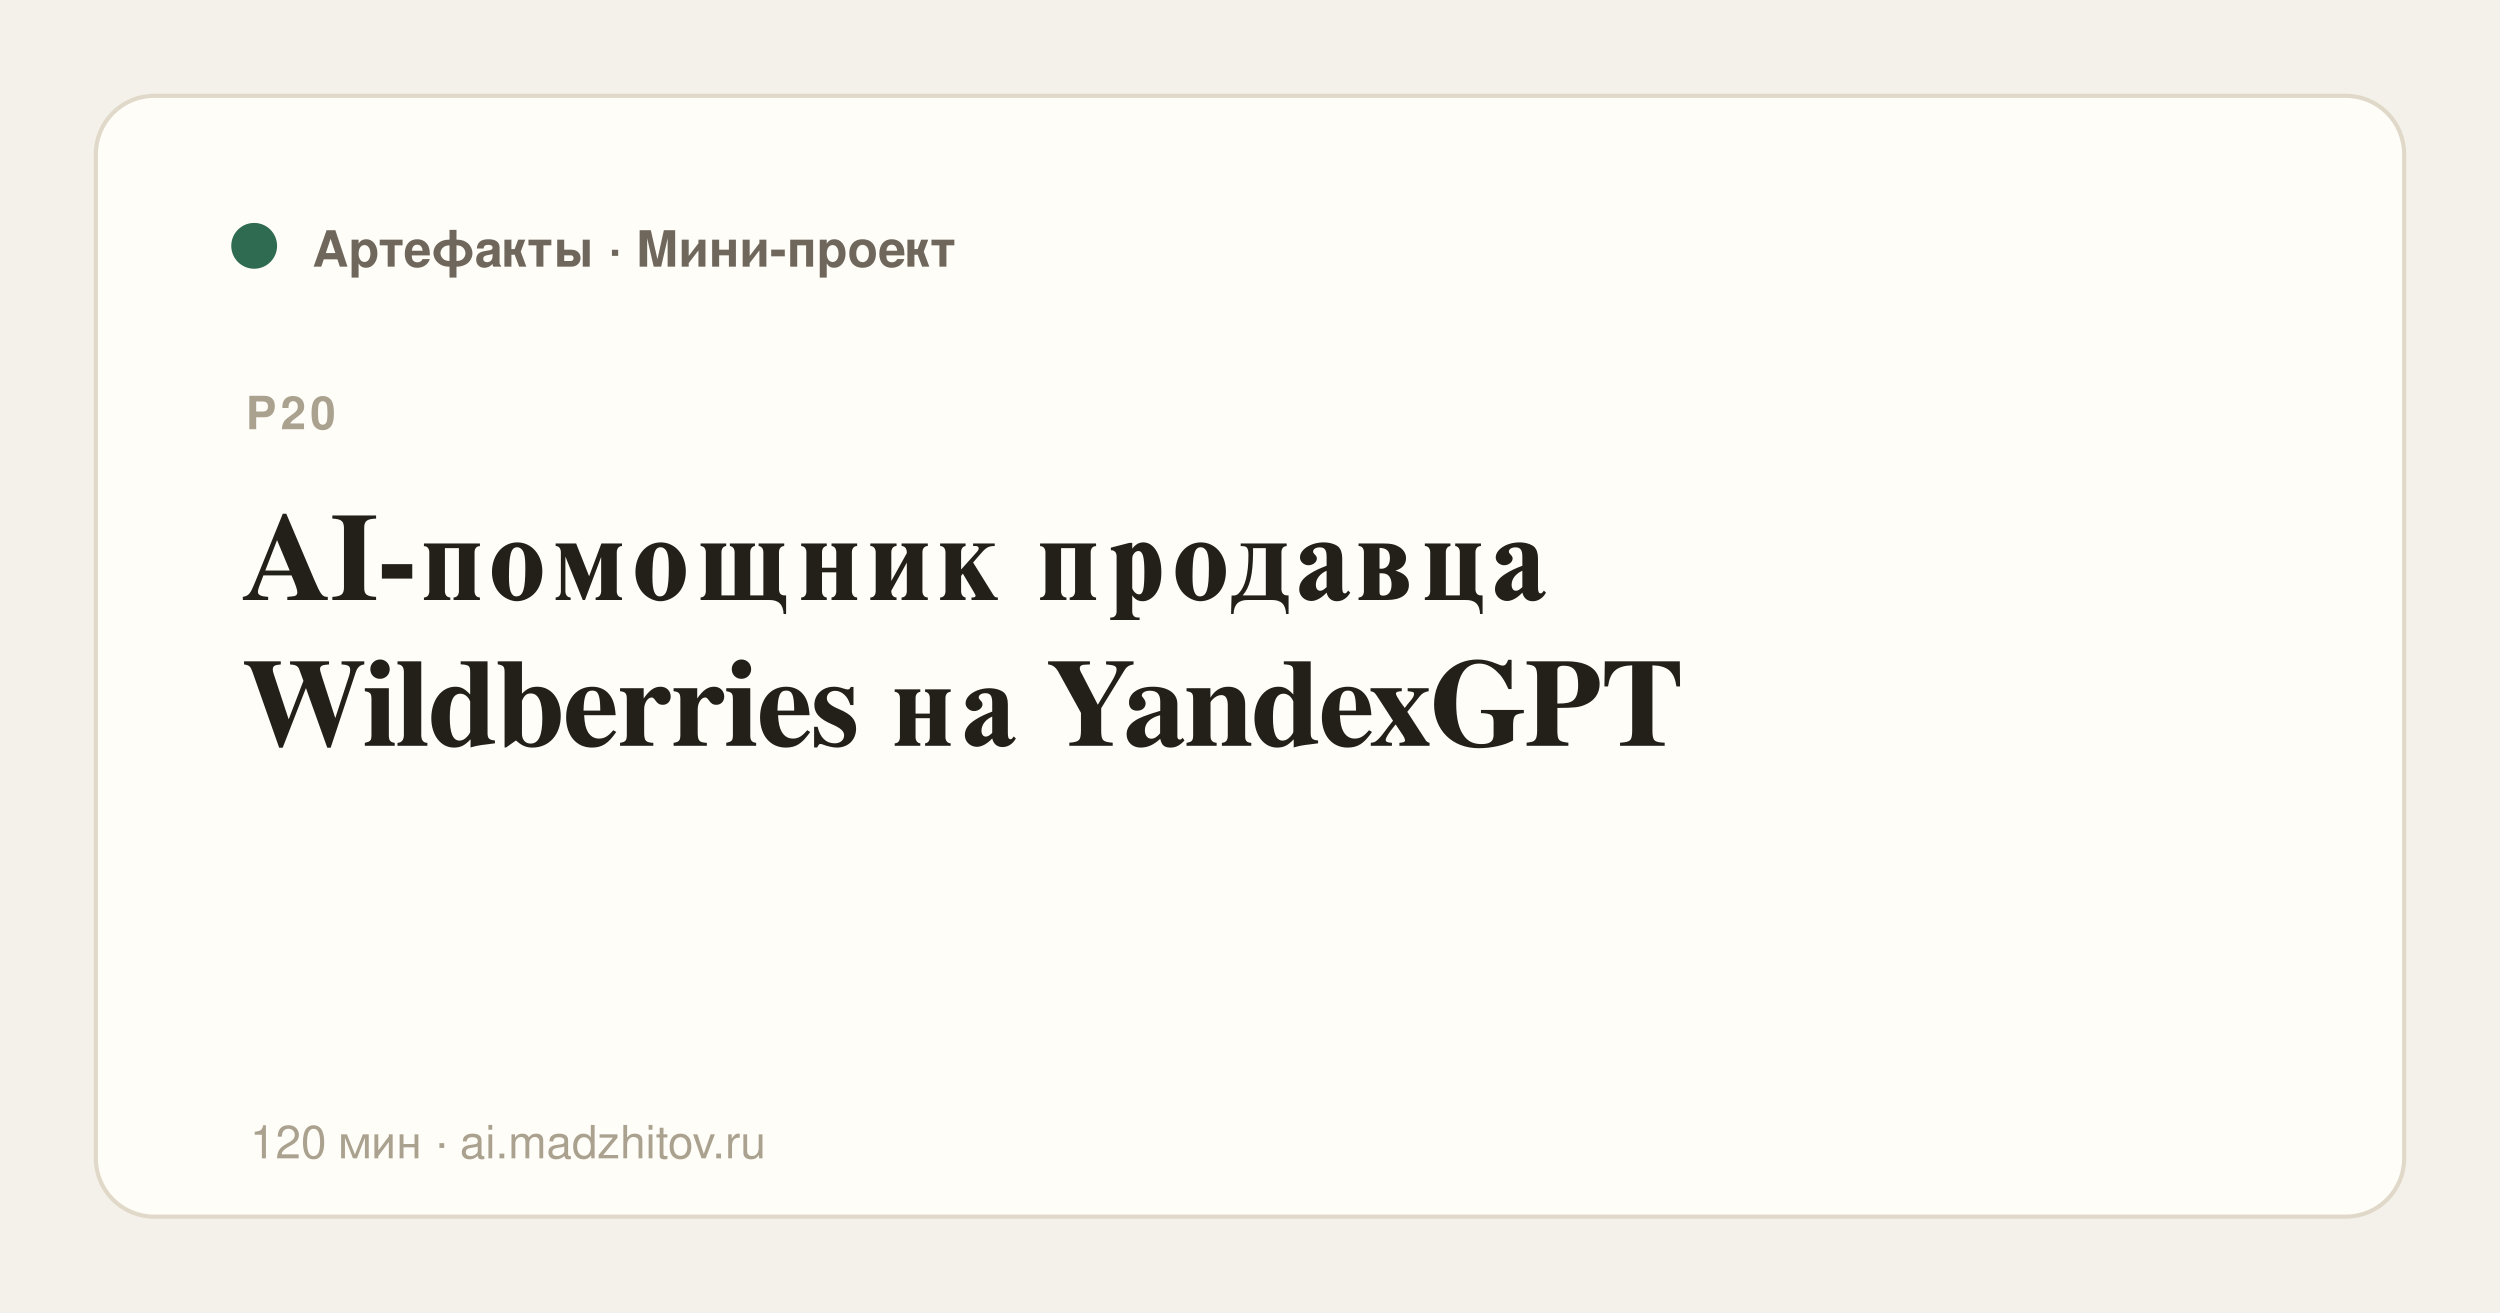
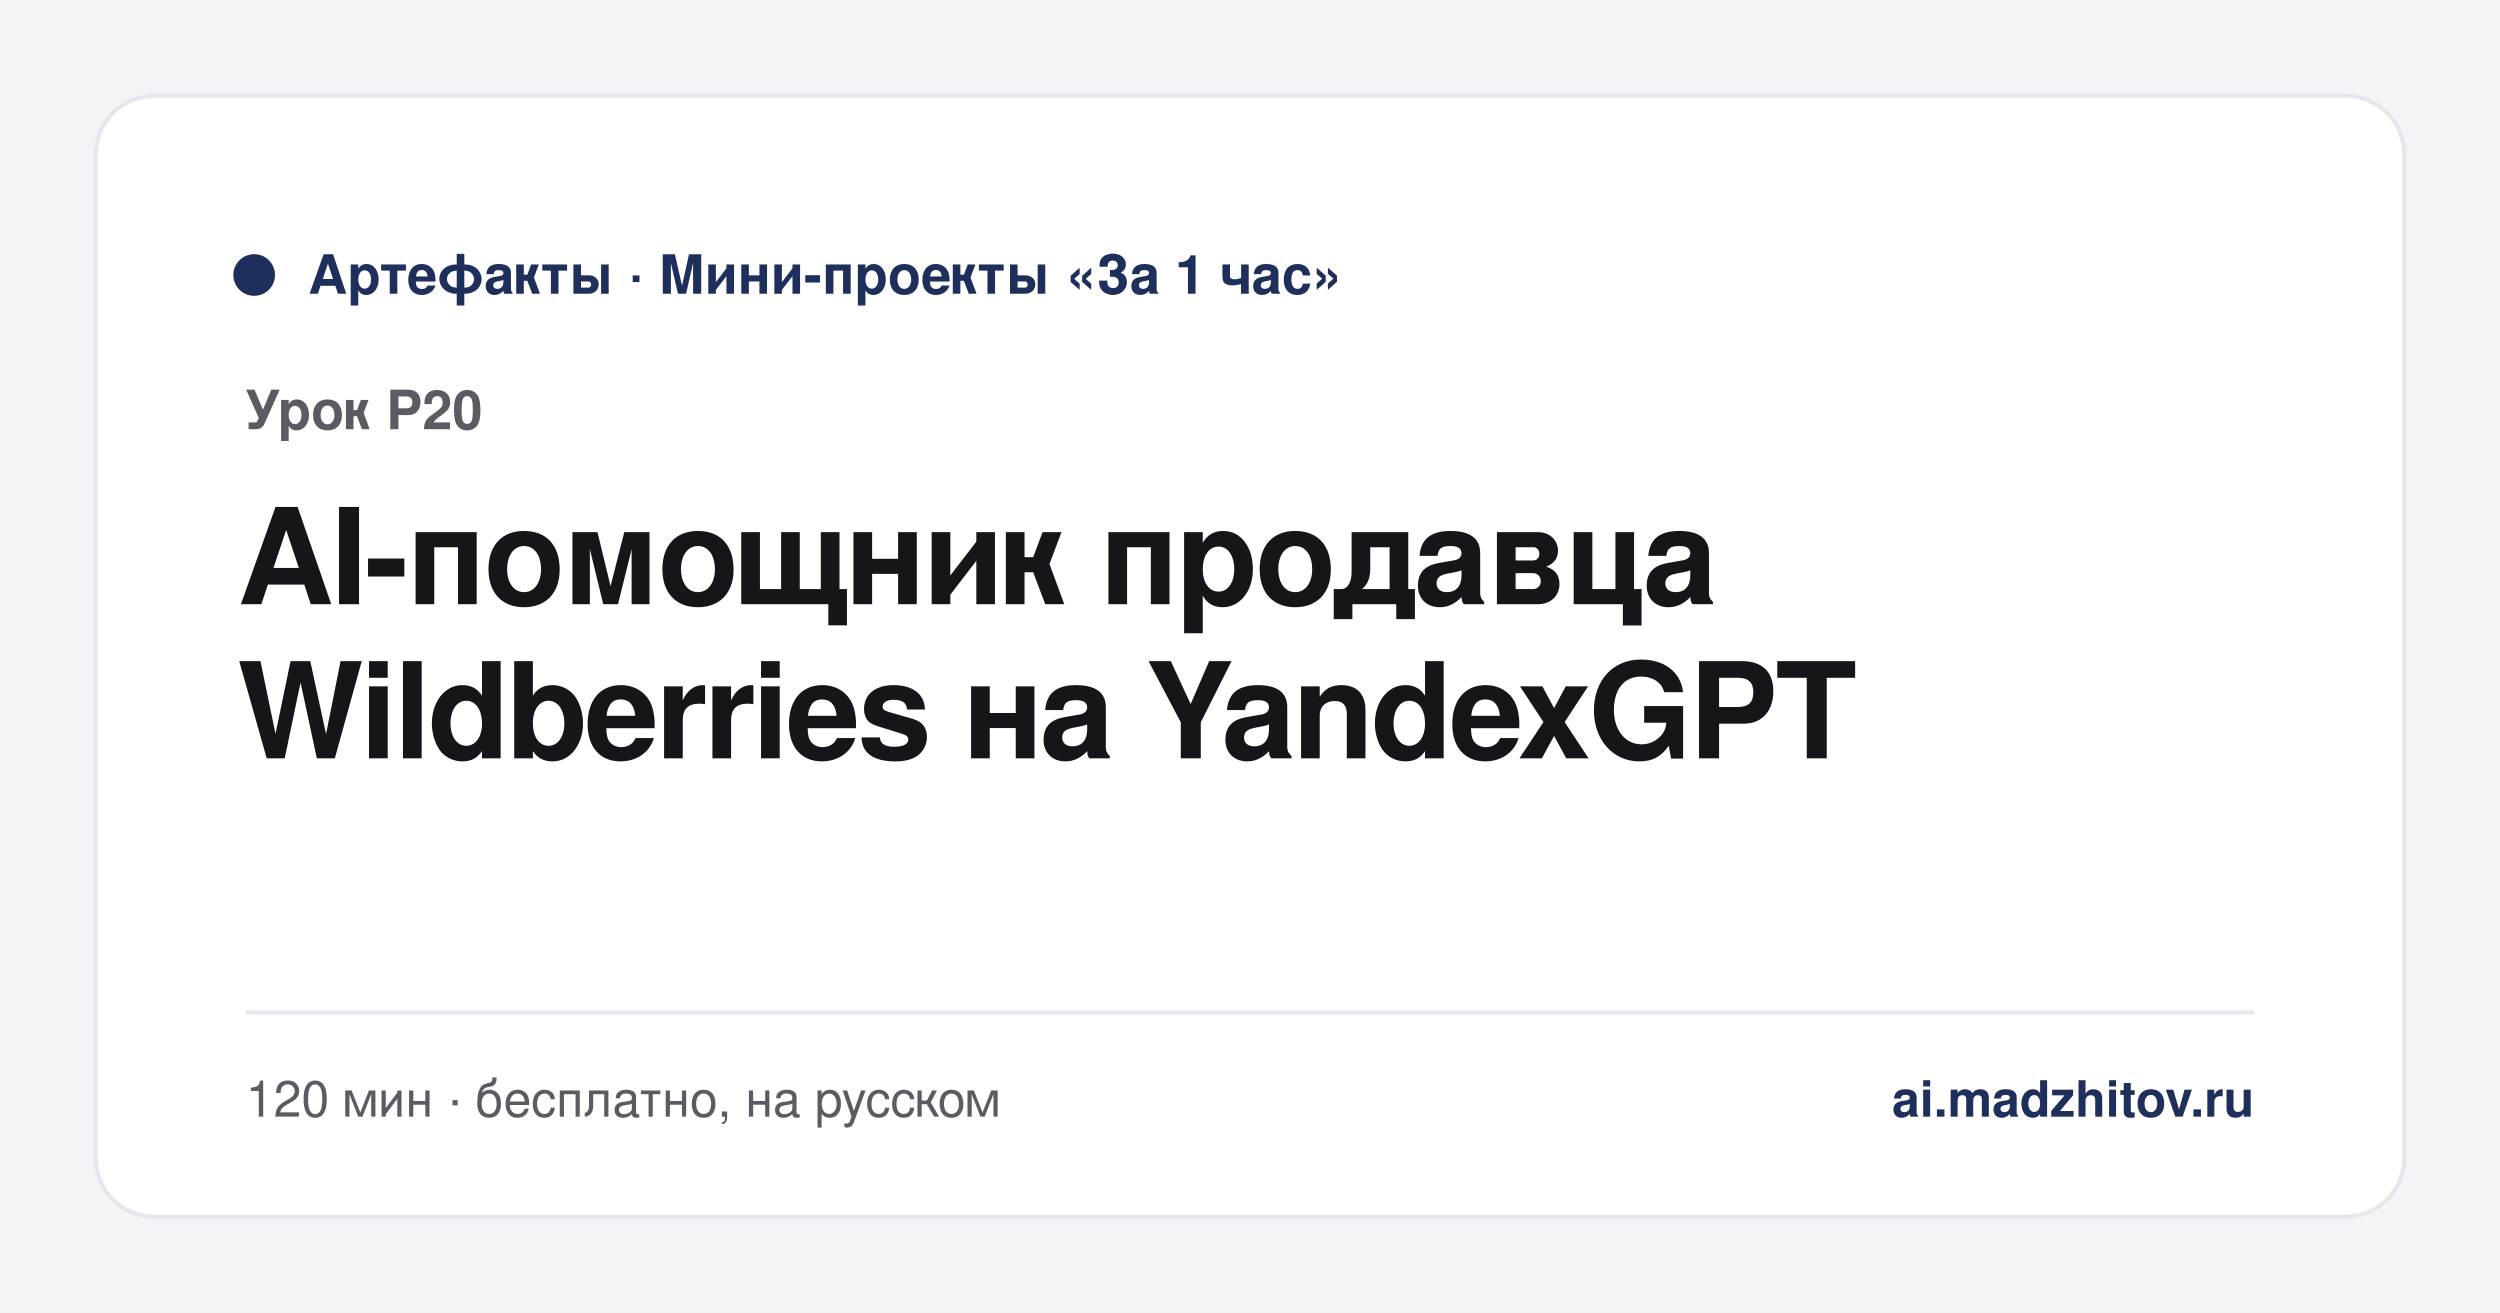
<svg xmlns="http://www.w3.org/2000/svg" width="1200" height="630" viewBox="0 0 1200 630">
-   <rect width="1200" height="630" fill="#f4f1ea" />
-   <rect x="46" y="46" width="1108" height="538" rx="28" fill="#fffdf8" stroke="#e0d9c9" stroke-width="2" />
-   <circle cx="122" cy="118" r="11" fill="#2f6b50" />
-   <text x="150" y="128" fill="#6f675b" font-family="Helvetica, Arial, sans-serif" font-size="24" font-weight="600">Артефакты · Мини-проект</text>
-   <text x="118" y="206" fill="#aaa18f" font-family="Helvetica, Arial, sans-serif" font-size="22" font-weight="700" letter-spacing="2">P20</text>
-   <text x="116" y="288" fill="#23201a" font-family="Georgia, Times, serif" font-weight="700" font-size="60" letter-spacing="-1">AI-помощник продавца</text>
-   <text x="116" y="358" fill="#23201a" font-family="Georgia, Times, serif" font-weight="700" font-size="60" letter-spacing="-1">Wildberries на YandexGPT</text>
-   <text x="120" y="556" fill="#aaa18f" font-family="Helvetica, Arial, sans-serif" font-size="22">120 мин · ai.madzhitov.ru</text>
+   <rect width="1200" height="630" fill="#F3F4F7" />
+   <rect x="46" y="46" width="1108" height="538" rx="28" fill="#FFFFFF" stroke="#E6E7EC" stroke-width="2" />
+   <circle cx="122" cy="132" r="10" fill="#1F2F5C" />
+   <text x="148" y="141" fill="#1F2F5C" font-family="Helvetica Neue, Helvetica, Arial, sans-serif" font-size="26" font-weight="600">Артефакты · Мини-проекты «За 1 час»</text>
+   <text x="118" y="206" fill="#5A5B63" font-family="Helvetica Neue, Helvetica, Arial, sans-serif" font-size="26" font-weight="600">Урок P20</text>
+   <text x="114" y="290" fill="#16161A" font-family="Helvetica Neue, Helvetica, Arial, sans-serif" font-weight="700" font-size="64" letter-spacing="-1.5">AI-помощник продавца</text>
+   <text x="114" y="364" fill="#16161A" font-family="Helvetica Neue, Helvetica, Arial, sans-serif" font-weight="700" font-size="64" letter-spacing="-1.5">Wildberries на YandexGPT</text>
+   <line x1="118" y1="486" x2="1082" y2="486" stroke="#E6E7EC" stroke-width="2" />
+   <text x="118" y="536" fill="#5A5B63" font-family="Helvetica Neue, Helvetica, Arial, sans-serif" font-size="24">120 мин · бесплатно, на русском</text>
+   <text x="1082" y="536" fill="#1F2F5C" font-family="Helvetica Neue, Helvetica, Arial, sans-serif" font-size="24" font-weight="600" text-anchor="end">ai.madzhitov.ru</text>
</svg>
